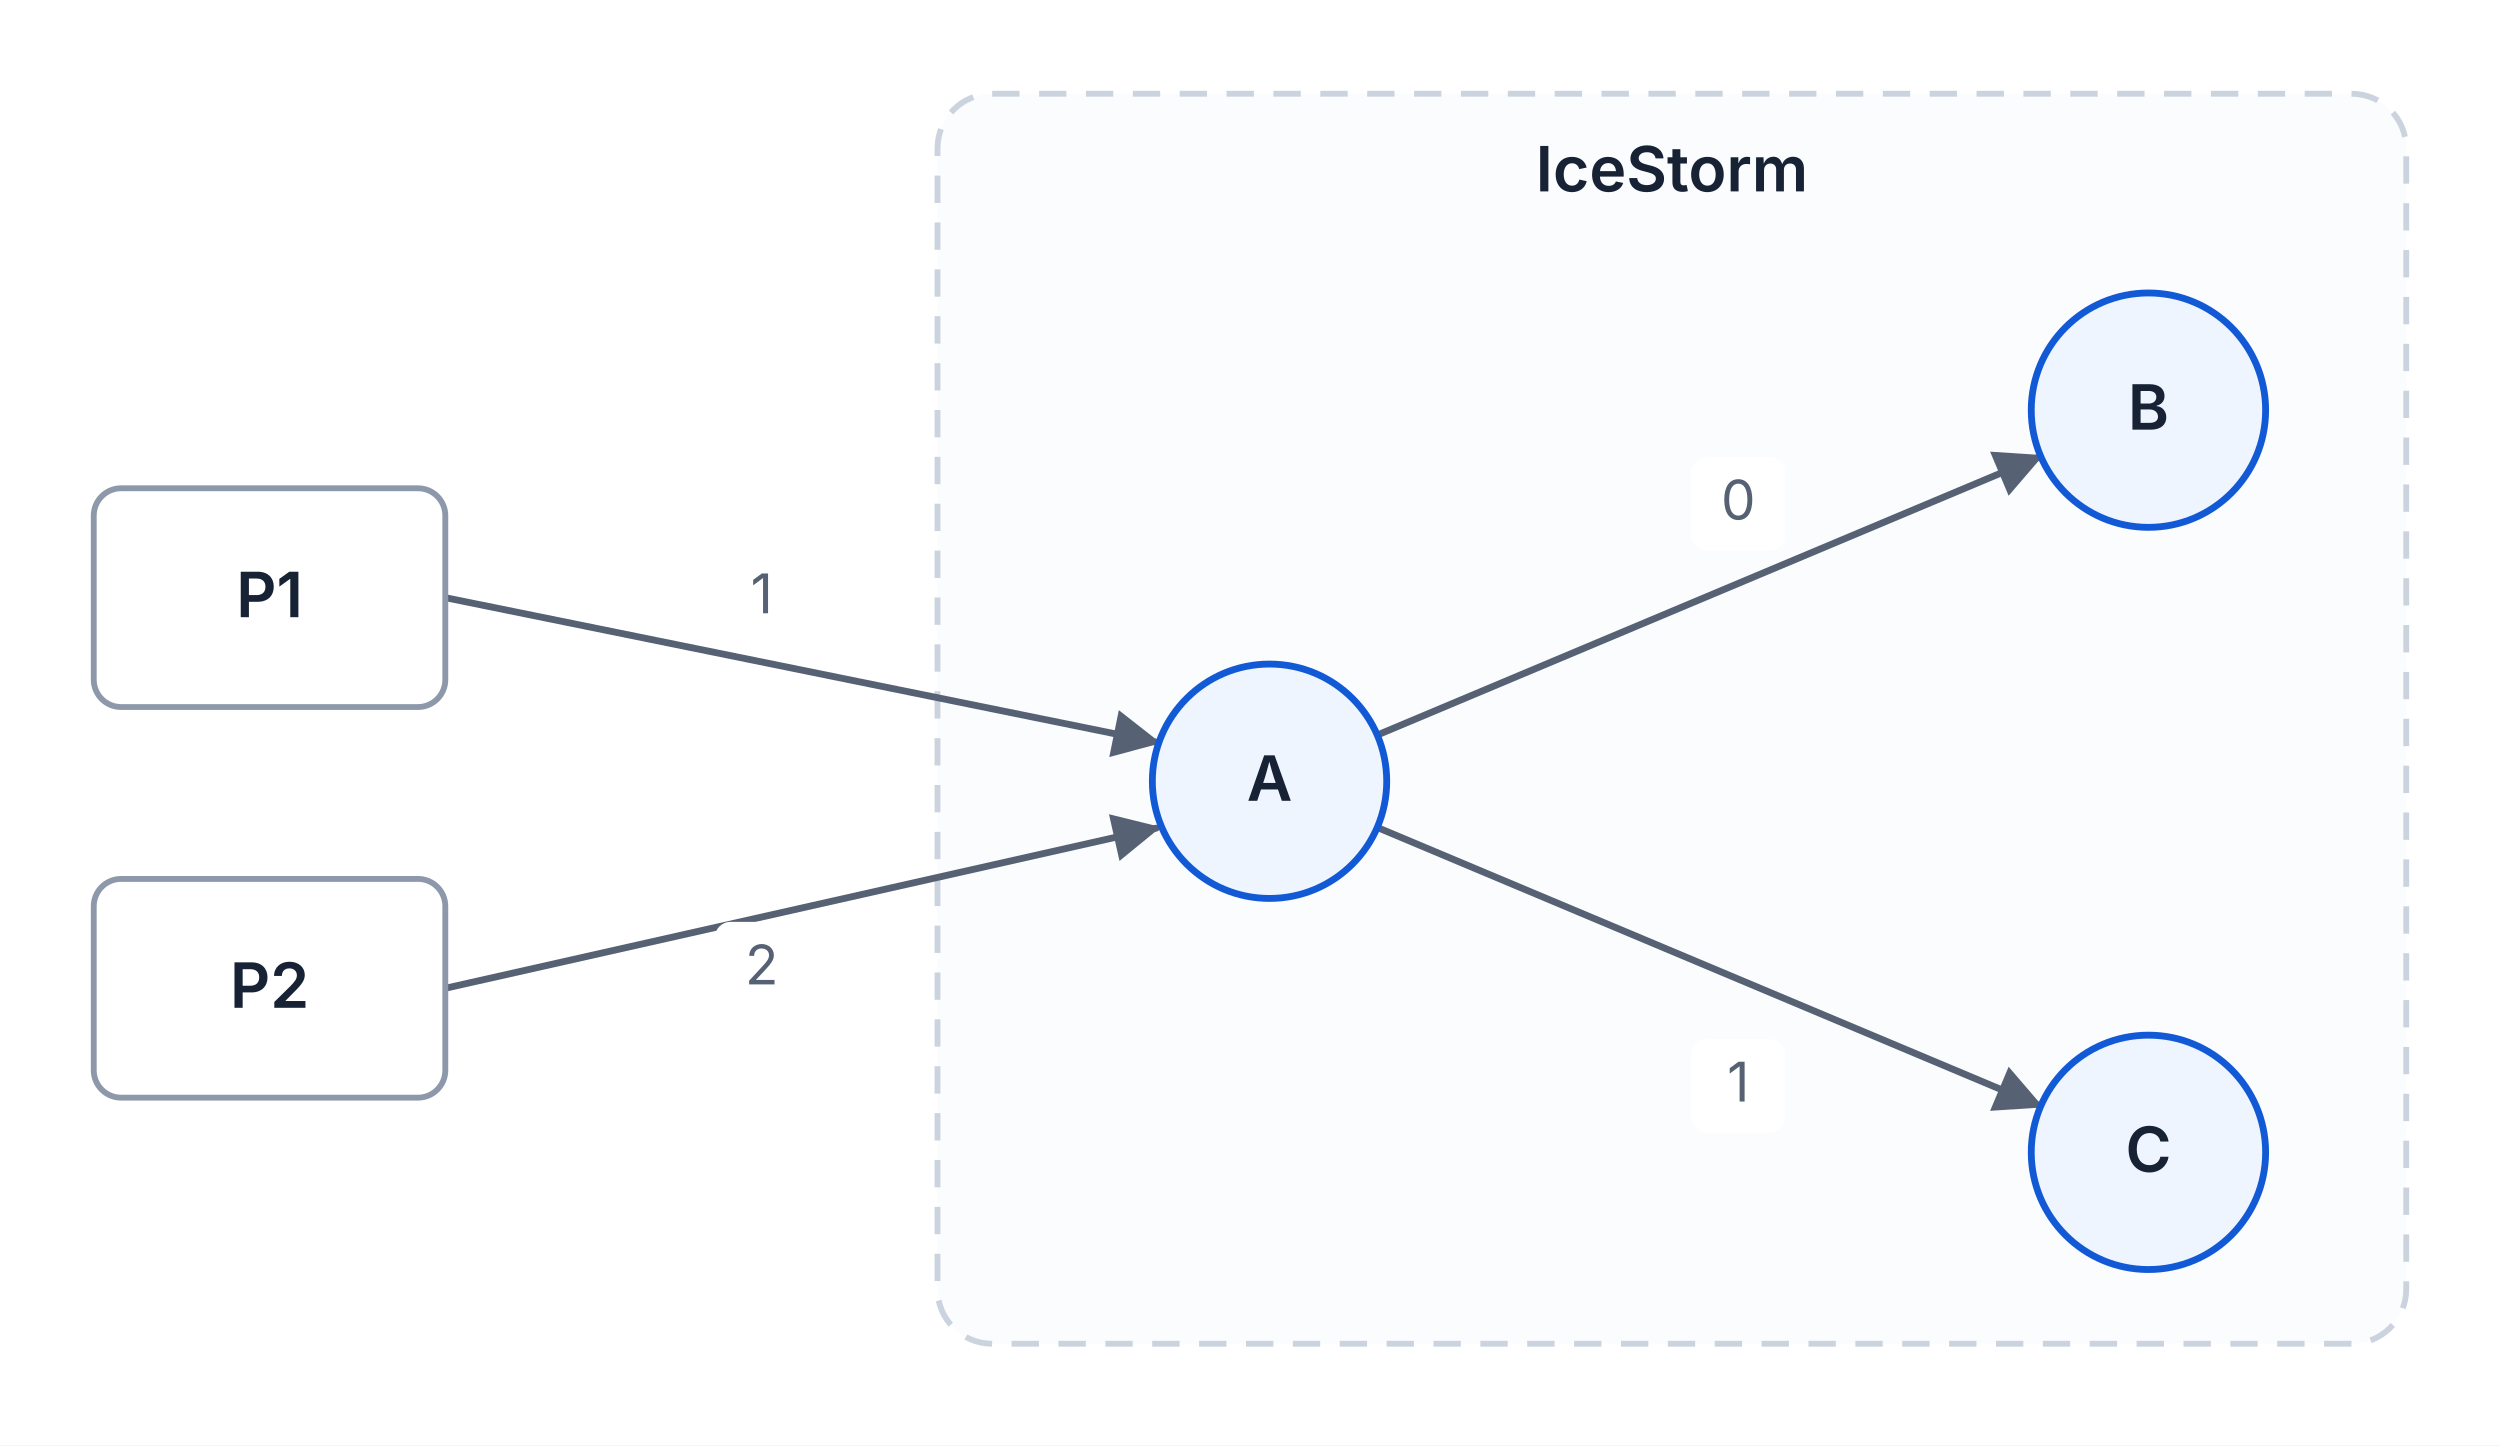
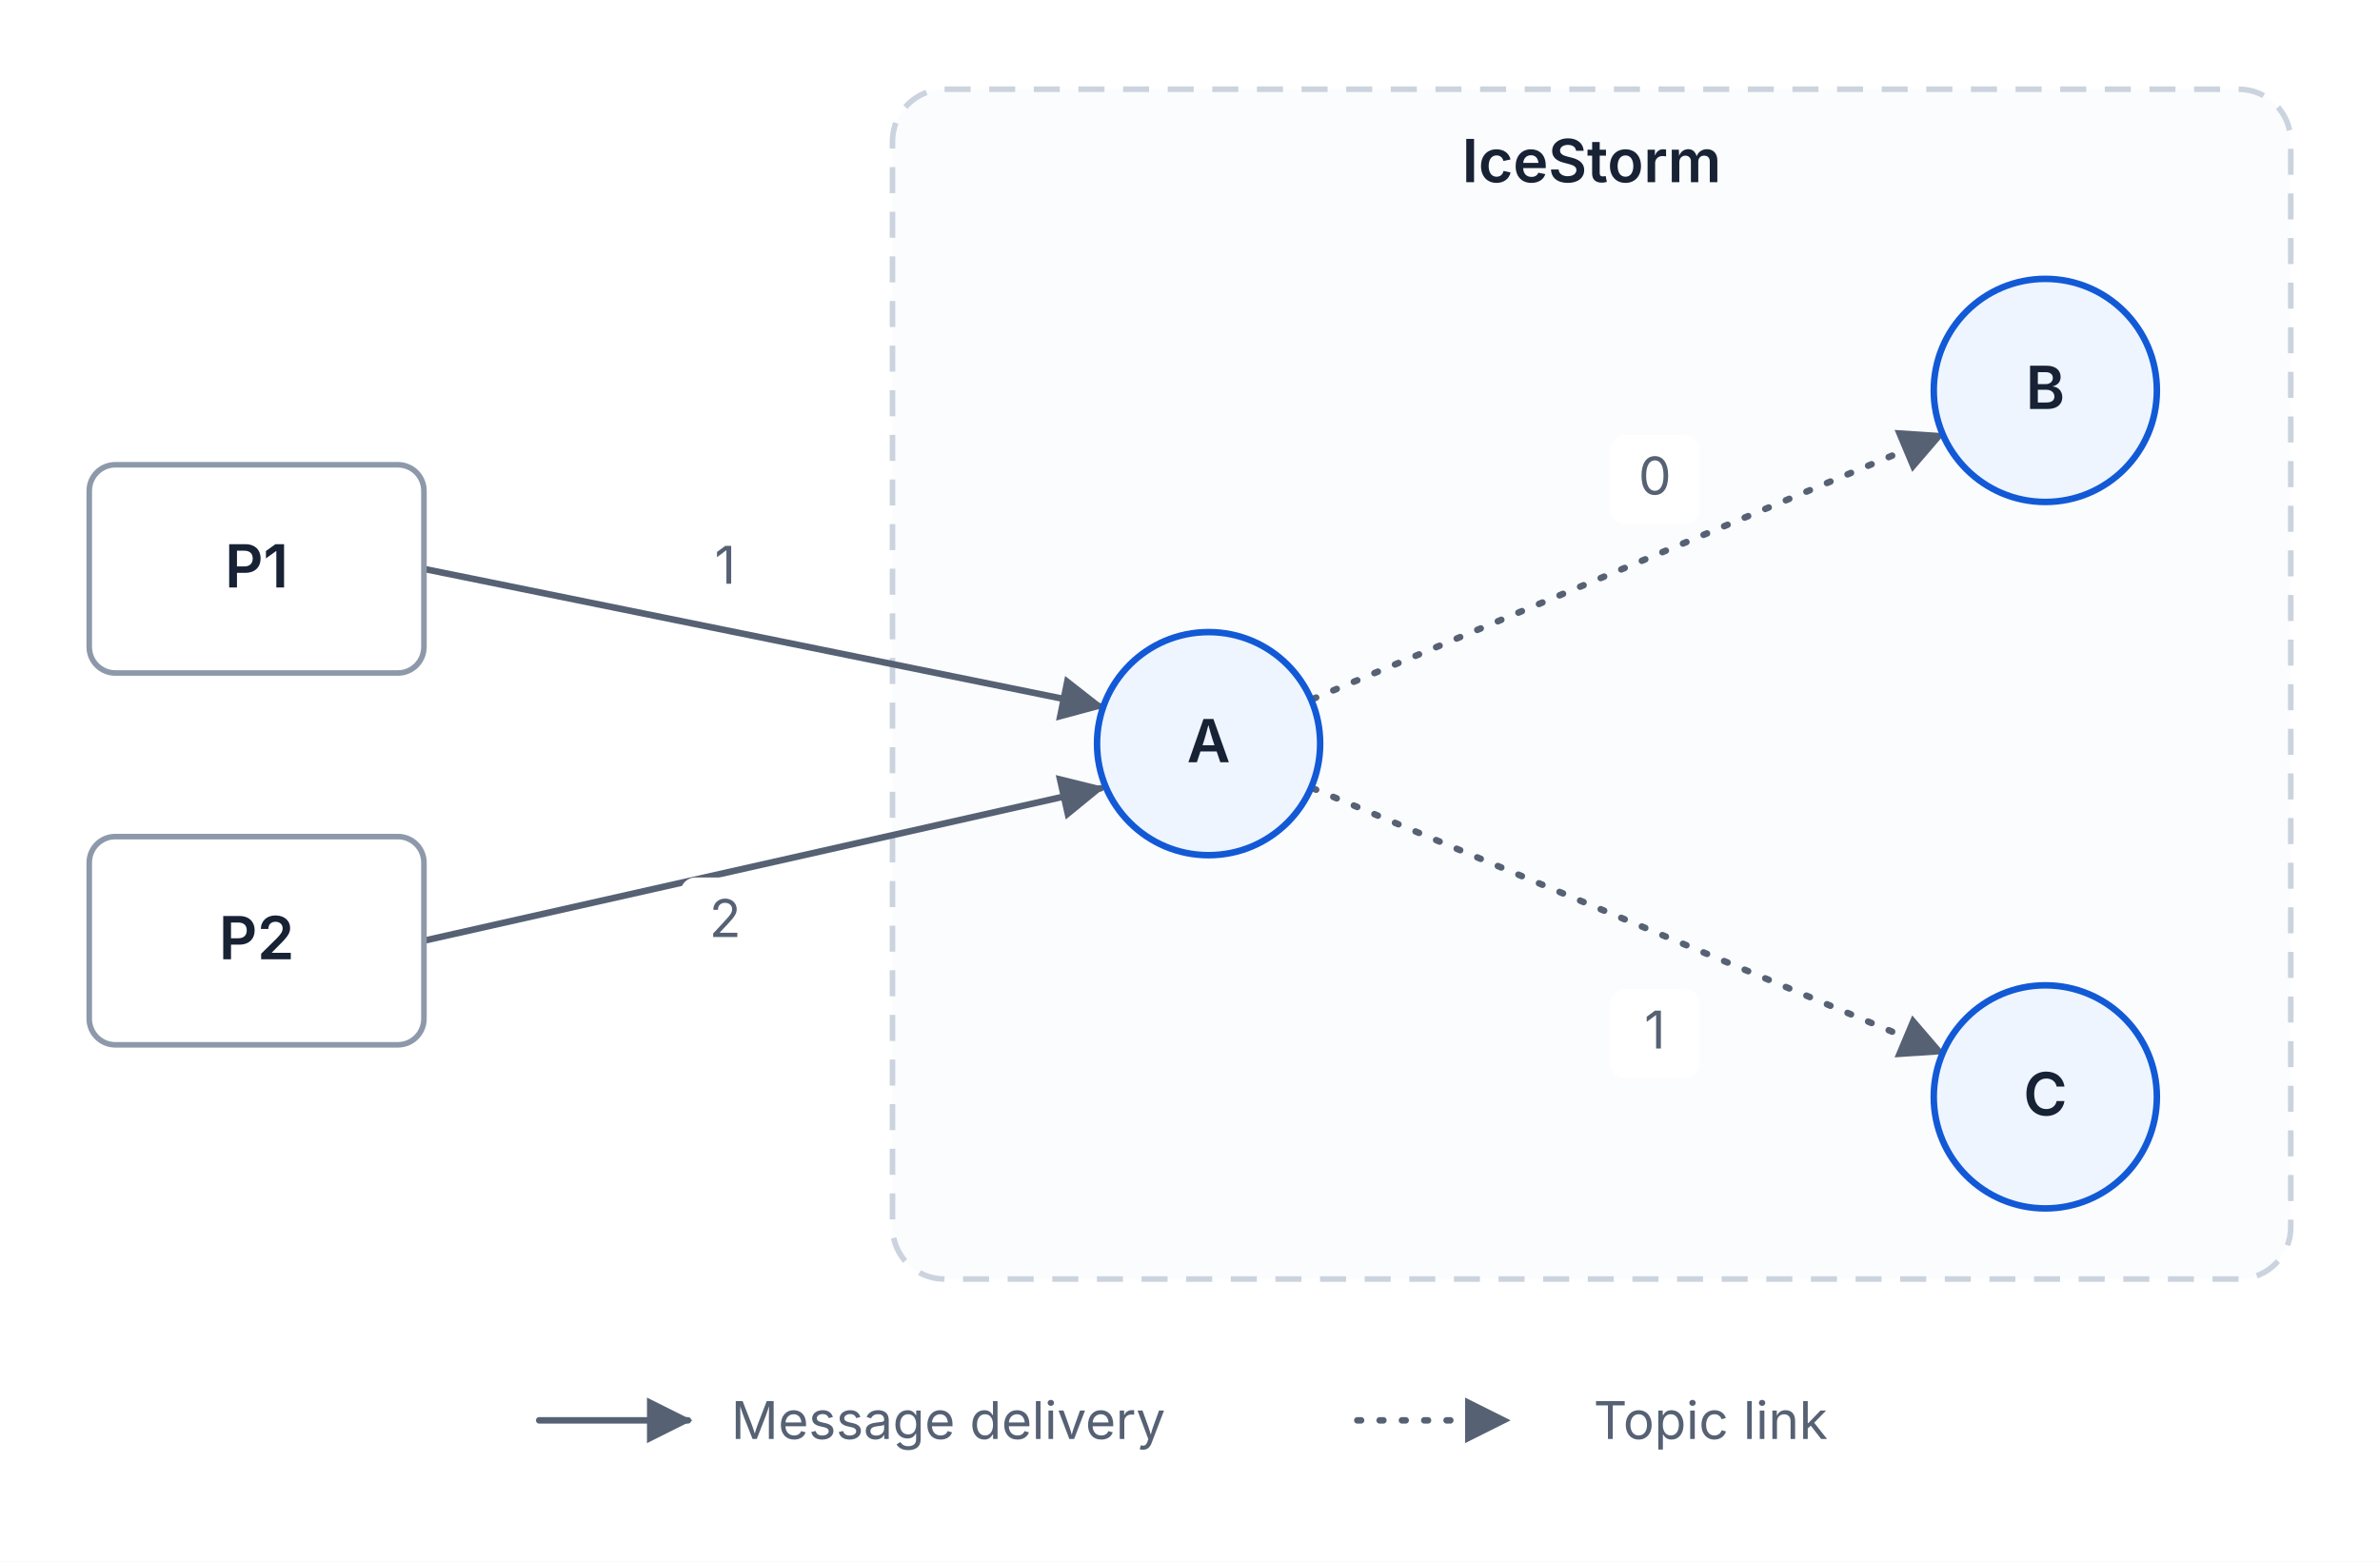
- <svg xmlns="http://www.w3.org/2000/svg" width="640" height="370" viewBox="0 0 640 370" role="img" aria-labelledby="title description">
+ <svg xmlns="http://www.w3.org/2000/svg" width="640" height="420" viewBox="0 0 640 420" role="img" aria-labelledby="title description">
  <defs>
    <marker id="arrow" viewBox="0 0 8 8" refX="7.2" refY="4" markerWidth="7" markerHeight="7" orient="auto-start-reverse">
      <path d="M 0 0 L 8 4 L 0 8 Z" fill="#566174" />
    </marker>
  </defs>
  <style>
    text {
      fill: #182235;
      font-family: Inter, ui-sans-serif, system-ui, -apple-system, BlinkMacSystemFont, "Segoe UI", sans-serif;
    }
    .label {
      font-size: 16px;
      font-weight: 600;
      text-anchor: middle;
    }
    .annotation {
      fill: #566174;
      font-size: 14px;
      text-anchor: middle;
    }
    .application {
      fill: #ffffff;
      stroke: #8d99aa;
      stroke-width: 1.5;
    }
    .runtime {
      fill: #eef5ff;
      stroke: #1259d6;
      stroke-width: 1.75;
    }
    .boundary {
      fill: #fbfcfe;
      stroke: #cbd3de;
      stroke-width: 1.5;
      stroke-dasharray: 7 5;
    }
    .connector {
      fill: none;
      stroke: #566174;
      stroke-width: 1.75;
      stroke-linecap: round;
      stroke-linejoin: round;
    }
+     .topic-link {
+       stroke-dasharray: 1 5;
+     }
+     .legend-label {
+       fill: #566174;
+       font-size: 14px;
+       text-anchor: middle;
+     }
    .one-way {
      marker-end: url(#arrow);
    }
  </style>
-   <rect width="640" height="370" fill="#ffffff" />
+   <rect width="640" height="420" fill="#ffffff" />
  <g id="boundaries" aria-hidden="true">
    <rect class="boundary" x="240" y="24" width="376" height="320" rx="14" vector-effect="non-scaling-stroke" />
  </g>
  <g id="connectors" aria-hidden="true">
+     <path class="connector one-way" d="M 145 382 H 185" vector-effect="non-scaling-stroke" />
+     <path class="connector one-way topic-link" d="M 365 382 H 405" vector-effect="non-scaling-stroke" />
    <path class="connector one-way" d="M 114 153 L 296 190" vector-effect="non-scaling-stroke" />
    <path class="connector one-way" d="M 114 253 L 296 212" vector-effect="non-scaling-stroke" />
-     <path class="connector one-way" d="M 353 188 L 522 117" vector-effect="non-scaling-stroke" />
-     <path class="connector one-way" d="M 353 212 L 522 283" vector-effect="non-scaling-stroke" />
+     <path class="connector one-way topic-link" d="M 353 188 L 522 117" vector-effect="non-scaling-stroke" />
+     <path class="connector one-way topic-link" d="M 353 212 L 522 283" vector-effect="non-scaling-stroke" />
  </g>
  <g id="components" aria-hidden="true">
    <rect class="application" x="24" y="125" width="90" height="56" rx="7" vector-effect="non-scaling-stroke" />
    <rect class="application" x="24" y="225" width="90" height="56" rx="7" vector-effect="non-scaling-stroke" />
    <circle class="runtime" cx="325" cy="200" r="30" vector-effect="non-scaling-stroke" />
    <circle class="runtime" cx="550" cy="105" r="30" vector-effect="non-scaling-stroke" />
    <circle class="runtime" cx="550" cy="295" r="30" vector-effect="non-scaling-stroke" />
  </g>
  <g id="labels">
+     <text class="legend-label" x="255" y="387">Message delivery</text>
+     <text class="legend-label" x="460" y="387">Topic link</text>
    <text class="label" x="428.0" y="49">IceStorm</text>
    <text class="label" x="69.0" y="158.0">P1</text>
    <text class="label" x="69.0" y="258.0">P2</text>
    <text class="label" x="325" y="205">A</text>
    <text class="label" x="550" y="110">B</text>
    <text class="label" x="550" y="300">C</text>
    <rect x="183.0" y="141" width="24" height="24" rx="4" fill="#ffffff" />
    <text class="annotation" x="195" y="157">1</text>
    <rect x="183.0" y="236" width="24" height="24" rx="4" fill="#ffffff" />
    <text class="annotation" x="195" y="252">2</text>
    <rect x="433.0" y="117" width="24" height="24" rx="4" fill="#ffffff" />
    <text class="annotation" x="445" y="133">0</text>
    <rect x="433.0" y="266" width="24" height="24" rx="4" fill="#ffffff" />
    <text class="annotation" x="445" y="282">1</text>
  </g>
</svg>
